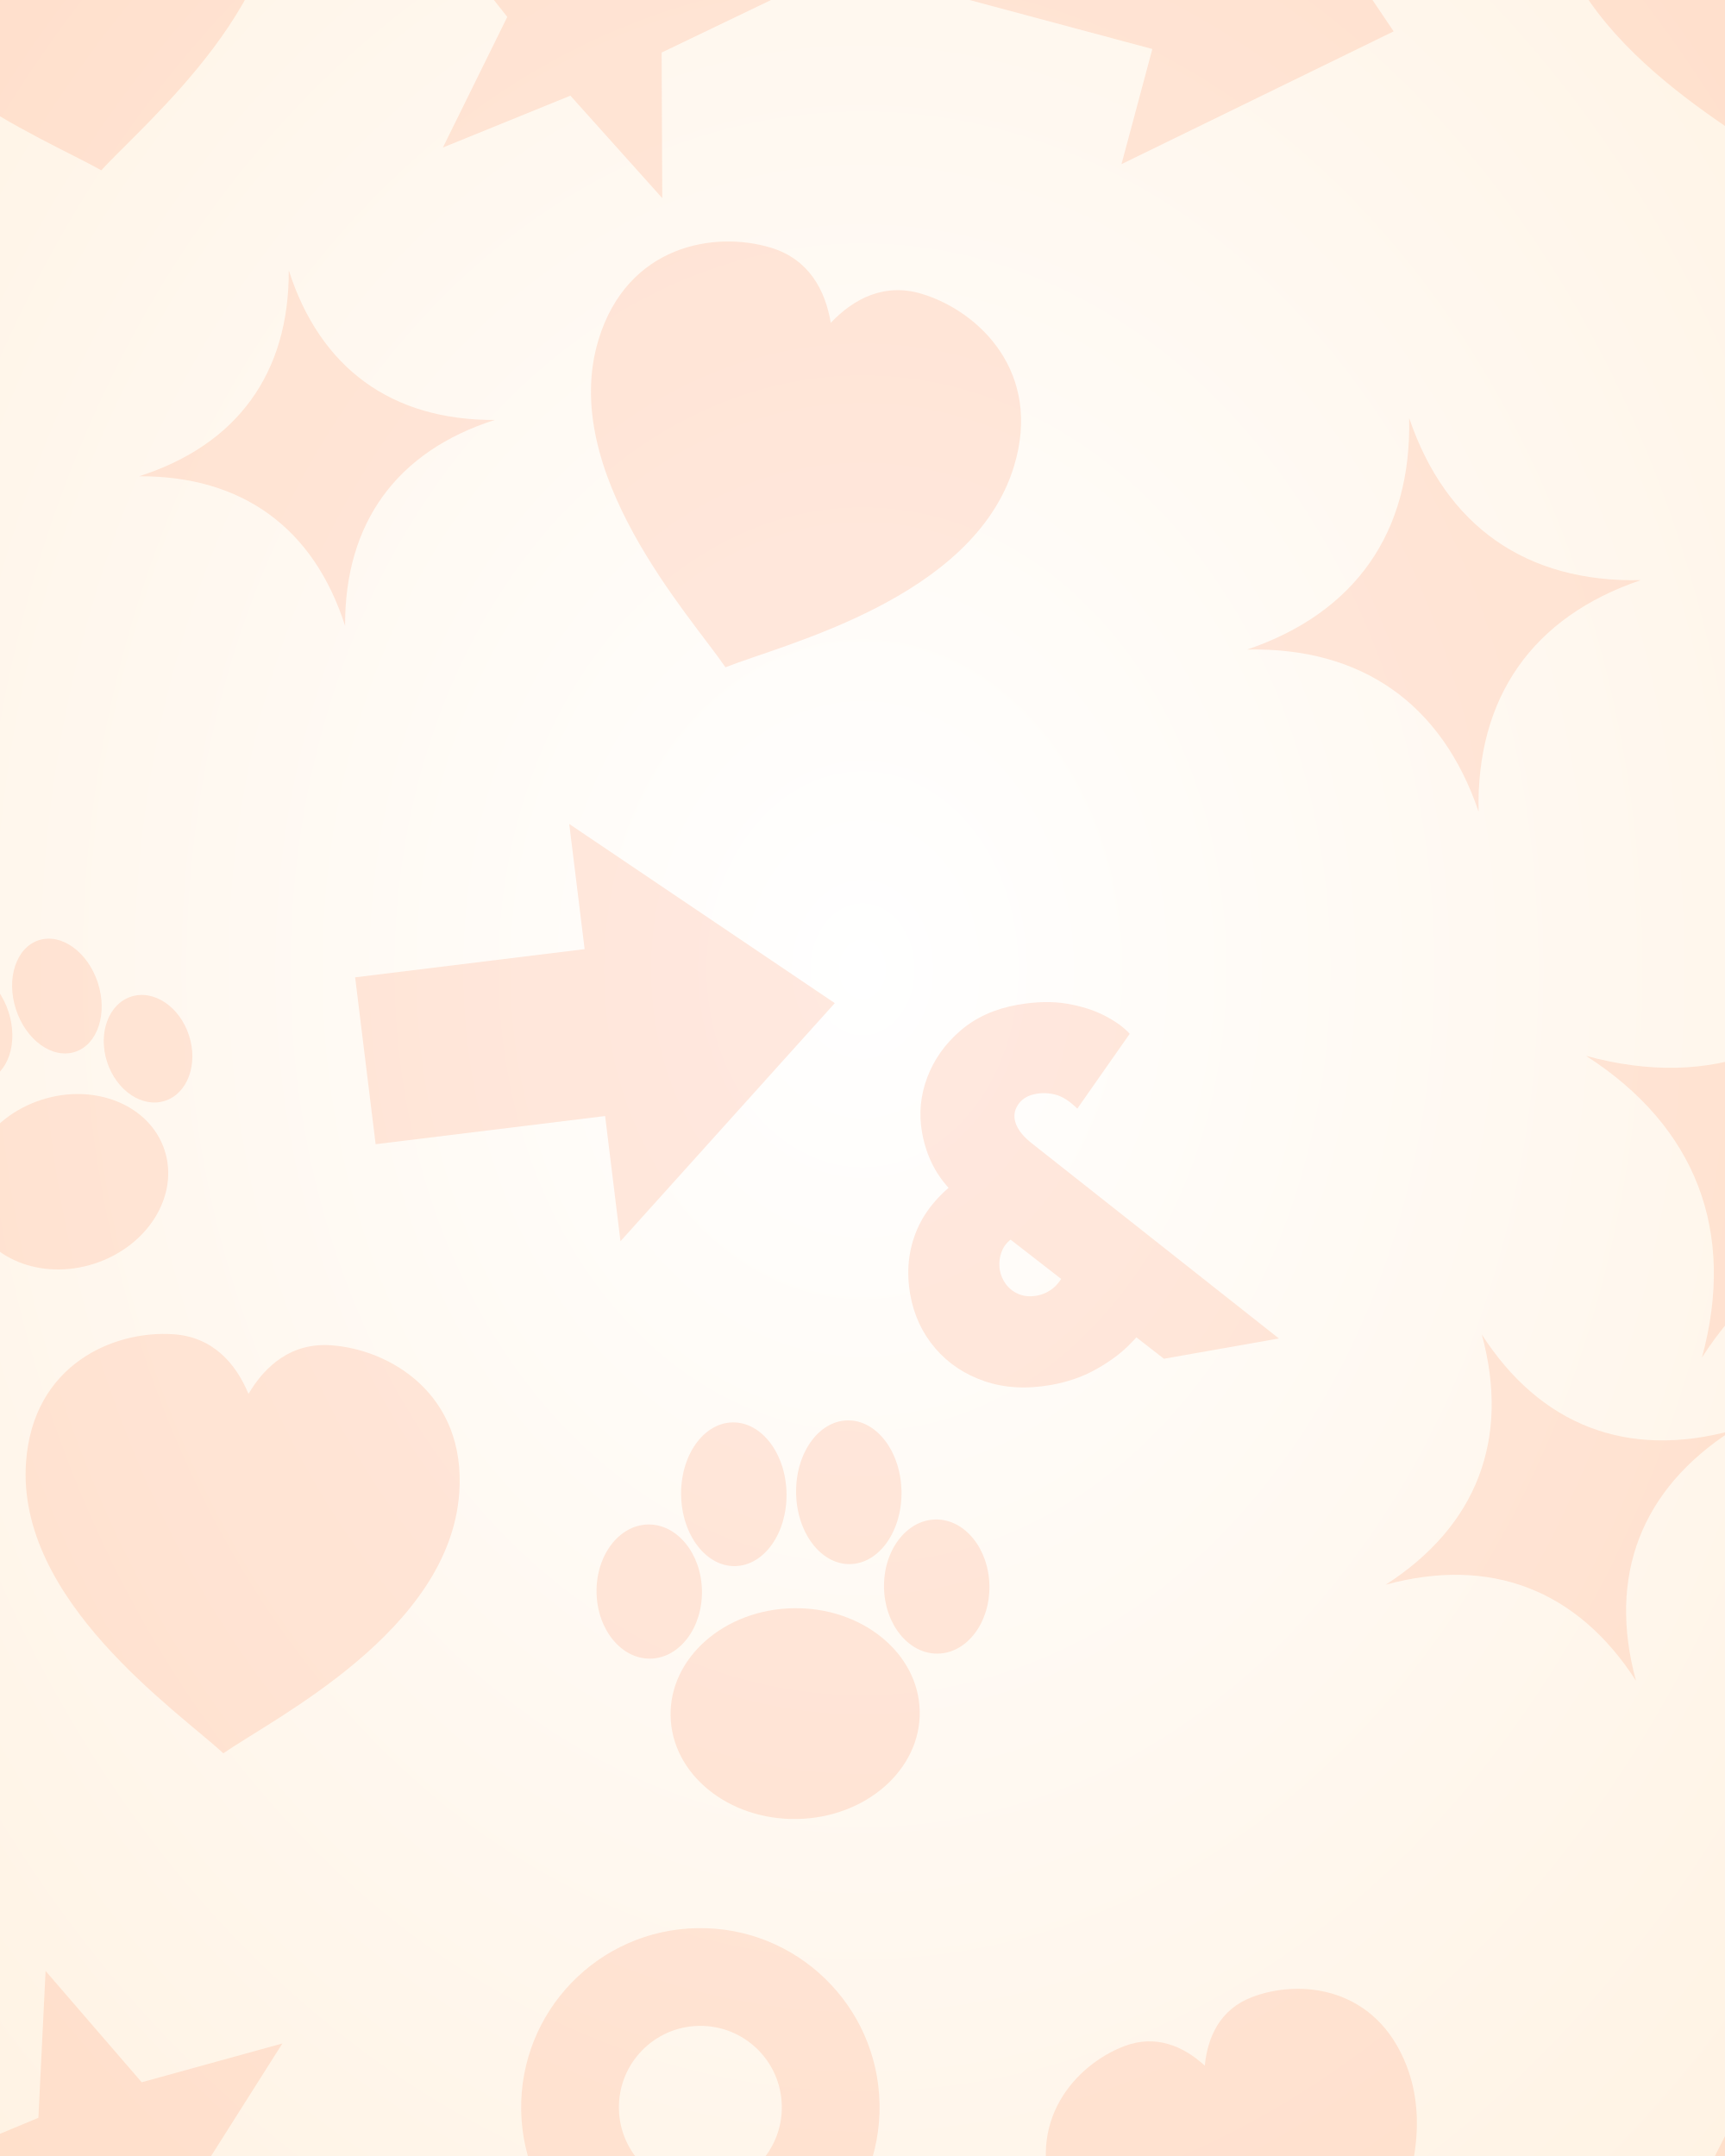
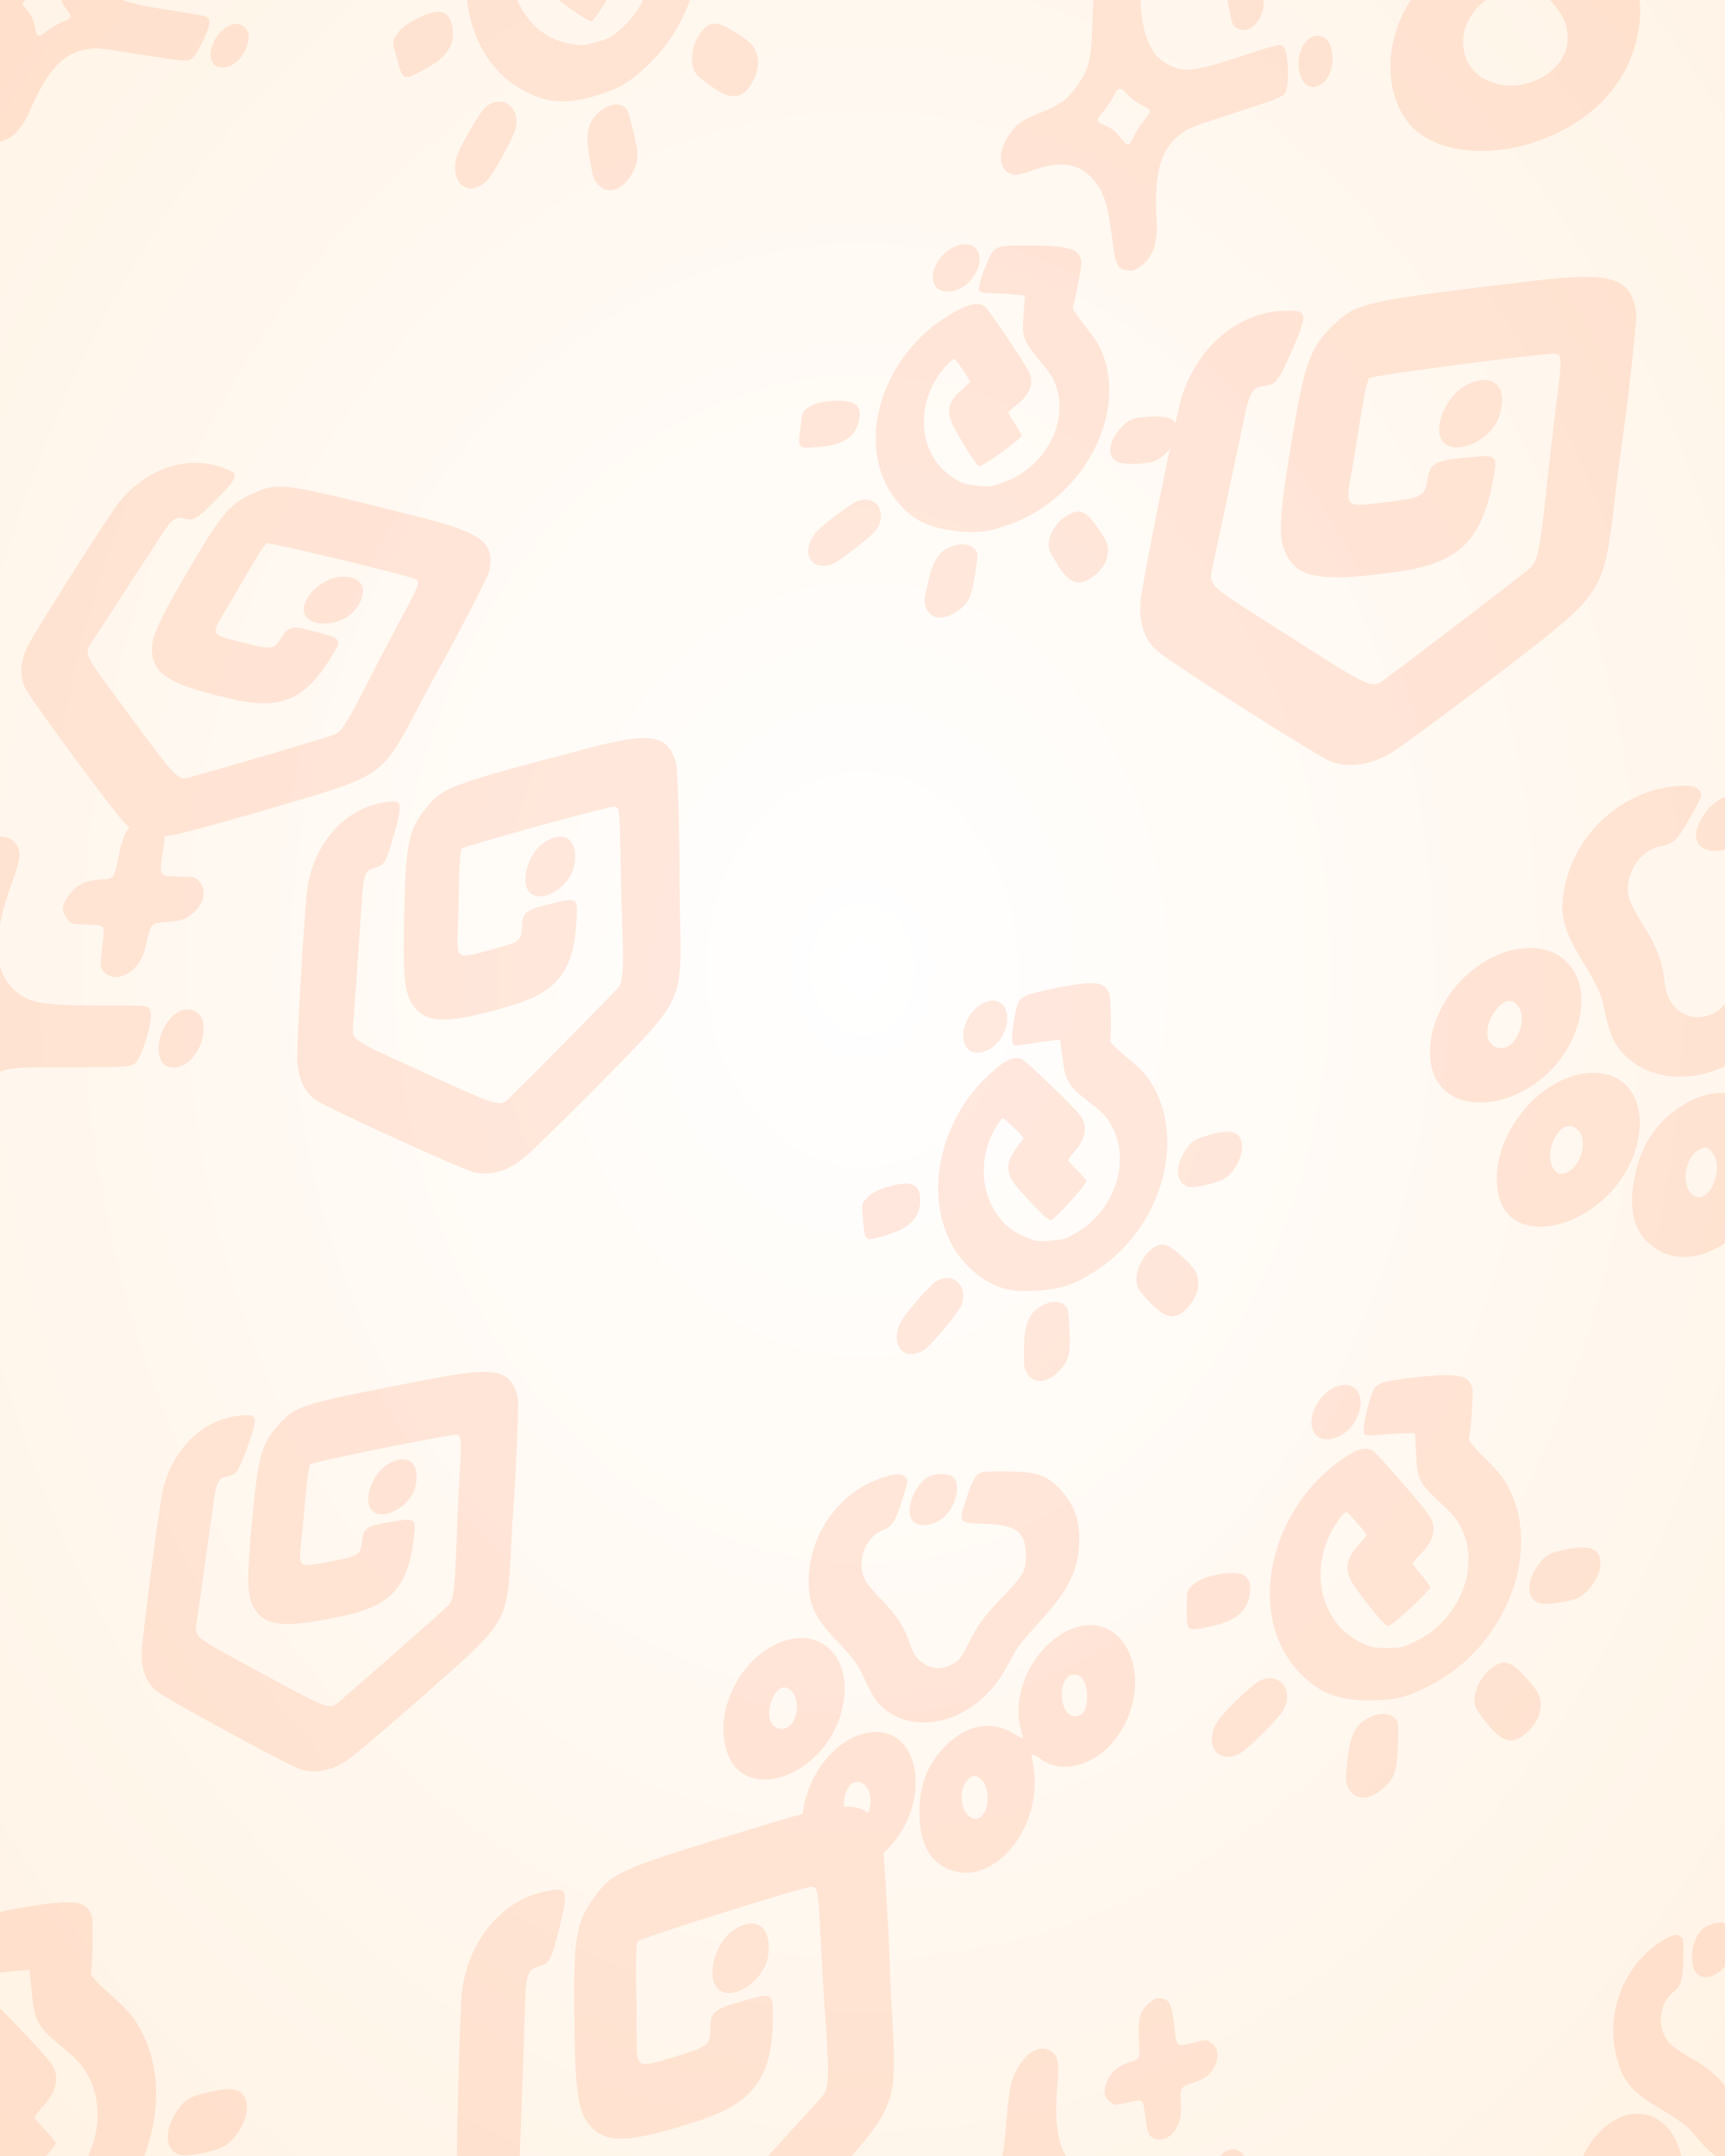
<svg xmlns="http://www.w3.org/2000/svg" width="1080" height="1350" viewBox="0 0 1080 1350">
  <defs>
    <radialGradient id="bg" cx=".5" cy=".45" r=".85">
      <stop offset="0" stop-color="#FFFFFF" />
      <stop offset="1" stop-color="#FFF1E0" />
    </radialGradient>
-     <symbol id="g-sparkle" viewBox="0 0 100 100" overflow="visible">
-       <g fill="currentColor">
-         <path d="M50 4C54 30 70 46 96 50C70 54 54 70 50 96C46 70 30 54 4 50C30 46 46 30 50 4Z" />
-       </g>
-     </symbol>
-     <symbol id="g-heart" viewBox="0 0 100 100" overflow="visible">
-       <g fill="currentColor">
-         <path d="M50 90C40 82 6 62 6 34C6 14 22 6 34 6C42 6 47 11 50 17C53 11 58 6 66 6C78 6 94 14 94 34C94 62 60 82 50 90Z" />
-       </g>
-     </symbol>
-     <symbol id="g-ring" viewBox="0 0 100 100" overflow="visible">
-       <g fill="currentColor">
-         <path fill-rule="evenodd" d="M50 6a44 44 0 1 1 0 88a44 44 0 1 1 0-88Zm0 24a20 20 0 1 0 0 40a20 20 0 1 0 0-40Z" />
+     <symbol id="g-amp" viewBox="0 0 100 100" overflow="visible">
+       <g transform="scale(0.43478)">
+         <g transform="translate(0,230) scale(0.1,-0.1)" fill="currentColor">
+           <path d="M1833 2090 c-155 -116 -288 -210 -296 -210 -7 0 -75 54 -152 120 -222 190 -318 235 -495 234 -384 -2 -713 -356 -698 -751 5 -152 36 -214 162 -336 91 -88 91 -88 61 -110 -139 -102 -238 -213 -295 -332 -112 -232 -66 -513 102 -635 137 -99 385 -92 603 17 265 133 420 348 433 604 8 161 -36 271 -154 385 -41 39 -74 75 -74 80 1 13 355 264 374 264 8 0 85 -59 171 -130 148 -123 159 -130 179 -117 36 24 235 271 235 292 0 13 -37 51 -114 115 -63 52 -115 99 -114 105 0 5 88 73 195 150 259 185 274 199 274 238 0 42 -46 186 -67 209 -9 10 -23 18 -32 18 -9 -1 -143 -95 -298 -210z m-975 -234 c65 -23 321 -216 322 -242 0 -14 -364 -284 -383 -284 -19 0 -220 162 -246 198 -73 104 -33 264 80 320 53 26 164 30 227 8z m-117 -1012 c121 -88 162 -139 175 -221 25 -156 -161 -306 -338 -272 -177 32 -234 239 -107 383 45 51 176 156 195 156 7 0 40 -21 75 -46z M2071 1389 c-80 -24 -191 -173 -191 -258 0 -156 222 -95 306 84 54 113 -7 205 -115 174z" />
+         </g>
      </g>
    </symbol>
    <symbol id="g-paw" viewBox="0 0 100 100" overflow="visible">
-       <g fill="currentColor">
-         <ellipse cx="50" cy="66" rx="26" ry="22" />
-         <ellipse cx="20" cy="40" rx="11" ry="14" />
-         <ellipse cx="38" cy="20" rx="11" ry="15" />
-         <ellipse cx="62" cy="20" rx="11" ry="15" />
-         <ellipse cx="80" cy="40" rx="11" ry="14" />
+       <g transform="scale(0.38911)">
+         <g transform="translate(0,257) scale(0.1,-0.1)" fill="currentColor">
+           <path d="M1619 2533 c-43 -7 -65 -42 -105 -167 -49 -155 -54 -150 117 -156 199 -7 254 -51 254 -200 0 -97 -12 -118 -144 -255 -115 -119 -159 -180 -215 -294 -42 -87 -58 -107 -108 -132 -105 -53 -220 7 -258 136 -27 91 -83 179 -171 267 -47 47 -96 106 -108 130 -54 112 1 265 111 308 61 24 77 48 120 182 39 124 40 130 23 148 -24 27 -61 25 -152 -5 -249 -84 -434 -329 -450 -596 -11 -181 25 -265 183 -429 69 -73 119 -134 133 -165 77 -164 96 -197 138 -236 163 -150 435 -126 633 58 70 65 117 131 185 261 26 51 72 109 152 195 184 197 251 323 260 493 9 149 -26 252 -118 349 -83 88 -144 109 -314 111 -77 1 -152 0 -166 -3z M1274 2501 c-88 -54 -144 -212 -96 -270 42 -53 155 -31 217 42 65 76 82 197 32 232 -31 22 -115 19 -153 -4z M2209 1567 c-244 -69 -423 -389 -356 -637 9 -30 14 -56 13 -58 -2 -1 -29 13 -61 32 -135 82 -290 53 -420 -78 -118 -119 -170 -260 -163 -443 5 -145 50 -246 131 -300 297 -199 672 234 571 660 -8 35 5 35 57 -2 160 -117 413 -7 526 228 158 328 -16 677 -298 598z m10 -307 c61 -32 66 -215 6 -242 -64 -29 -115 29 -115 129 0 92 51 145 109 113z m-609 -648 c66 -66 39 -242 -37 -242 -88 0 -121 173 -48 246 31 31 50 30 85 -4z M369 1476 c-252 -89 -423 -409 -355 -665 101 -379 656 -168 733 278 50 286 -133 474 -378 387z m56 -310 c59 -60 32 -214 -41 -232 -90 -23 -130 86 -73 198 31 62 74 74 114 34z M828 886 c-245 -101 -401 -447 -313 -697 123 -354 658 -59 682 377 15 263 -153 409 -369 320z m64 -316 c39 -54 32 -152 -17 -204 -87 -94 -169 81 -95 202 26 42 81 43 112 2z" />
+         </g>
      </g>
    </symbol>
-     <symbol id="g-arrow" viewBox="0 0 100 100" overflow="visible">
-       <g fill="currentColor">
-         <path d="M6 34H50V10L96 50L50 90V66H6Z" />
+     <symbol id="g-badge" viewBox="0 0 100 100" overflow="visible">
+       <g transform="scale(0.42017)">
+         <g transform="translate(0,238) scale(0.1,-0.1)" fill="currentColor">
+           <path d="M1825 2340 c-787 -136 -824 -146 -924 -249 -110 -113 -134 -185 -172 -511 -50 -436 -50 -531 4 -611 67 -100 187 -108 540 -38 268 54 373 166 412 442 19 139 22 137 -150 110 -132 -20 -150 -33 -160 -116 -10 -76 -19 -82 -189 -112 -198 -35 -193 -38 -172 131 8 65 22 191 31 279 11 102 22 165 30 174 13 13 814 161 873 161 35 0 36 -16 18 -258 -9 -125 -21 -312 -26 -417 -14 -251 -23 -311 -52 -343 -20 -22 -512 -441 -644 -549 -88 -72 -40 -90 -594 224 -294 167 -287 160 -270 255 12 70 63 397 100 631 31 207 38 221 100 232 53 9 65 26 121 174 70 187 67 198 -51 187 -214 -19 -396 -191 -459 -431 -24 -93 -144 -906 -145 -985 -1 -106 31 -183 97 -231 91 -66 771 -451 838 -474 87 -31 192 -13 286 50 59 39 390 314 633 524 322 280 341 316 365 691 8 124 17 248 20 275 17 164 45 632 39 659 -36 168 -124 190 -499 126z M1551 1838 c-104 -51 -170 -220 -111 -283 63 -67 228 18 260 134 38 137 -32 207 -149 149z" />
+         </g>
      </g>
    </symbol>
-     <symbol id="g-star" viewBox="0 0 100 100" overflow="visible">
-       <g fill="currentColor">
-         <path d="M50 6L62 36L94 38L69 58L77 92L50 73L23 92L31 58L6 38L38 36Z" />
+     <symbol id="g-sparkle" viewBox="0 0 100 100" overflow="visible">
+       <g transform="scale(0.33445)">
+         <g transform="translate(0,299) scale(0.1,-0.1)" fill="currentColor">
+           <path d="M1915 2771 c-82 -50 -107 -108 -113 -261 -5 -134 -6 -136 -83 -151 -83 -16 -142 -58 -173 -121 -35 -69 -33 -102 5 -140 30 -30 31 -31 102 -23 145 16 131 28 137 -113 5 -122 5 -124 34 -149 57 -49 152 -9 197 84 17 35 25 72 29 140 6 109 6 109 103 132 90 21 117 38 157 93 44 60 43 135 -1 172 -35 30 -29 29 -135 14 -115 -16 -114 -17 -114 139 0 137 -11 176 -56 193 -36 14 -55 12 -89 -9z M1045 2506 c-54 -25 -111 -84 -147 -153 -38 -72 -48 -113 -102 -391 -41 -208 -69 -273 -162 -371 -84 -89 -152 -125 -301 -157 -137 -30 -182 -53 -250 -128 -87 -95 -105 -207 -42 -260 36 -30 63 -32 172 -11 235 45 368 -9 448 -180 39 -83 49 -169 43 -379 -7 -210 1 -235 75 -257 36 -11 45 -9 94 15 100 49 150 144 168 318 33 340 110 499 279 581 63 31 69 32 448 92 295 47 314 52 333 87 36 67 59 276 34 314 -20 32 -7 32 -340 -21 -276 -44 -369 -45 -450 -3 -176 92 -221 285 -151 647 31 162 29 199 -14 243 -32 32 -83 37 -135 14z m-68 -1043 c22 -33 61 -73 89 -91 64 -44 64 -49 -2 -106 -31 -27 -72 -73 -91 -103 -42 -65 -58 -66 -93 -1 -33 60 -56 85 -107 115 -55 32 -54 41 7 92 28 24 69 67 91 97 50 68 58 67 106 -3z M2300 1644 c-116 -98 -110 -334 9 -334 103 0 182 139 157 275 -16 83 -101 113 -166 59z" />
+         </g>
      </g>
    </symbol>
-     <symbol id="g-amp" viewBox="0 0 100 100" overflow="visible">
-       <g fill="currentColor">
-         <path transform="translate(-0.5 98.4) scale(0.1359 -0.1359)" d="M490 0 174 349Q136 392 120.5 430.0Q105 468 105 513Q105 568 133.5 616.0Q162 664 212.5 694.0Q263 724 330 724Q384 724 424.5 709.5Q465 695 493.0 673.5Q521 652 534 631L409 506Q391 531 373.0 539.5Q355 548 335 548Q313 548 299.5 535.5Q286 523 286 506Q286 495 291.5 483.0Q297 471 308 458L716 0ZM266 -12Q194 -12 140.5 17.5Q87 47 57.5 97.0Q28 147 28 208Q28 276 63.0 329.5Q98 383 171 416L251 284Q228 277 217.5 260.0Q207 243 207 224Q207 209 214.0 195.0Q221 181 235.0 172.0Q249 163 269 163Q286 163 302.0 171.5Q318 180 334 203L469 74Q455 56 425.5 36.0Q396 16 355.0 2.0Q314 -12 266 -12Z" />
-       </g>
-     </symbol>
-     <symbol id="g-bang" viewBox="0 0 100 100" overflow="visible">
-       <g fill="currentColor">
-         <path transform="translate(29.2 98.4) scale(0.1344 -0.1344)" d="M82 283 47 732H262L227 283ZM155 -12Q108 -12 77.0 20.0Q46 52 46 98Q46 145 77.0 177.0Q108 209 155 209Q202 209 232.5 177.0Q263 145 263 98Q263 52 232.5 20.0Q202 -12 155 -12Z" />
+     <symbol id="g-sun" viewBox="0 0 100 100" overflow="visible">
+       <g transform="scale(0.37594)">
+         <g transform="translate(0,266) scale(0.1,-0.1)" fill="currentColor">
+           <path d="M1411 2639 c-184 -24 -198 -32 -227 -124 -29 -91 -49 -199 -40 -221 6 -15 16 -16 109 -9 56 5 127 9 157 9 l55 1 6 -125 c7 -164 18 -186 150 -310 87 -80 107 -105 138 -169 116 -244 -18 -572 -287 -703 -84 -41 -90 -43 -183 -43 -90 0 -99 2 -171 38 -227 112 -312 404 -193 664 31 69 94 155 109 151 13 -3 126 -133 126 -144 0 -3 -22 -30 -49 -60 -89 -97 -93 -170 -18 -275 90 -125 182 -234 202 -237 22 -3 266 222 265 245 0 6 -25 40 -55 76 -30 35 -55 68 -55 74 0 5 22 31 50 58 82 81 103 162 59 234 -37 61 -338 407 -364 419 -53 24 -115 1 -225 -83 -446 -342 -556 -986 -227 -1320 126 -127 238 -170 442 -170 155 1 221 17 370 92 468 235 708 822 503 1236 -34 68 -59 100 -150 190 -74 74 -107 114 -104 125 11 39 28 282 22 315 -4 22 -18 46 -37 61 -39 33 -157 34 -378 5z M952 2579 c-119 -59 -180 -231 -106 -300 57 -53 179 -11 236 81 95 153 14 290 -130 219z M2415 1564 c-94 -18 -120 -30 -156 -72 -101 -115 -102 -249 -2 -268 48 -9 187 13 233 36 73 37 139 139 140 213 0 97 -59 122 -215 91z M224 1406 c-78 -15 -126 -36 -166 -74 -27 -25 -28 -28 -28 -144 0 -143 -3 -141 152 -108 162 34 237 101 246 218 8 107 -49 137 -204 108z M1975 838 c-108 -59 -170 -212 -118 -288 134 -196 210 -230 310 -137 59 55 87 109 87 173 0 61 -20 96 -115 197 -68 71 -110 85 -164 55z M491 740 c-51 -23 -249 -217 -276 -270 -75 -145 13 -256 148 -189 51 26 257 232 280 281 59 125 -33 233 -152 178z M1185 511 c-94 -42 -129 -111 -146 -282 -12 -117 -11 -127 7 -164 38 -79 130 -81 216 -5 75 65 90 111 96 277 4 141 4 141 -21 167 -32 32 -92 35 -152 7z" />
+         </g>
      </g>
    </symbol>
  </defs>
  <rect width="1080" height="1350" fill="url(#bg)" />
  <g color="#FF9C70" opacity="0.22">
-     <use href="#g-heart" width="317" height="317" transform="translate(-115 -177) rotate(-9 158 158)" />
-     <use href="#g-star" width="261" height="261" transform="translate(240 -129) rotate(13 131 131)" />
-     <use href="#g-arrow" width="311" height="311" transform="translate(579 -173) rotate(15 155 155)" />
-     <use href="#g-heart" width="326" height="326" transform="translate(953 -186) rotate(-3 163 163)" />
-     <use href="#g-sparkle" width="245" height="245" transform="translate(76 158) rotate(-9 123 123)" />
-     <use href="#g-heart" width="309" height="309" transform="translate(336 145) rotate(17 154 154)" />
-     <use href="#g-sparkle" width="272" height="272" transform="translate(768 249) rotate(-10 136 136)" />
-     <use href="#g-bang" width="257" height="257" transform="translate(1094 182) rotate(11 128 128)" />
-     <use href="#g-paw" width="245" height="245" transform="translate(-92 580) rotate(-18 123 123)" />
-     <use href="#g-arrow" width="329" height="329" transform="translate(208 482) rotate(-7 165 165)" />
-     <use href="#g-amp" width="238" height="238" transform="translate(552 625) rotate(-10 119 119)" />
-     <use href="#g-sparkle" width="311" height="311" transform="translate(968 564) rotate(24 156 156)" />
-     <use href="#g-heart" width="309" height="309" transform="translate(-6 820) rotate(4 154 154)" />
-     <use href="#g-paw" width="300" height="300" transform="translate(347 875) rotate(-1 150 150)" />
-     <use href="#g-sparkle" width="258" height="258" transform="translate(847 815) rotate(-24 129 129)" />
-     <use href="#g-ring" width="294" height="294" transform="translate(1090 872) rotate(-14 147 147)" />
-     <use href="#g-star" width="285" height="285" transform="translate(-73 1210) rotate(-19 143 143)" />
-     <use href="#g-ring" width="255" height="255" transform="translate(311 1192) rotate(-1 128 128)" />
-     <use href="#g-heart" width="268" height="268" transform="translate(652 1242) rotate(-21 134 134)" />
-     <use href="#g-star" width="311" height="311" transform="translate(939 1266) rotate(5 156 156)" />
+     <use href="#g-sparkle" width="244" height="244" transform="translate(-44 -115) rotate(18 122 122)" />
+     <use href="#g-sun" width="260" height="260" transform="translate(237 -141) rotate(-16 130 130)" />
+     <use href="#g-sparkle" width="261" height="261" transform="translate(620 -81) rotate(-9 131 131)" />
+     <use href="#g-amp" width="290" height="290" transform="translate(875 -183) rotate(8 145 145)" />
+     <use href="#g-badge" width="256" height="256" transform="translate(22 281) rotate(24 128 128)" />
+     <use href="#g-sun" width="240" height="240" transform="translate(499 150) rotate(7 120 120)" />
+     <use href="#g-badge" width="314" height="314" transform="translate(711 166) rotate(3 157 157)" />
+     <use href="#g-amp" width="248" height="248" transform="translate(1080 222) rotate(-12 124 124)" />
+     <use href="#g-sparkle" width="312" height="312" transform="translate(-130 480) rotate(9 156 156)" />
+     <use href="#g-badge" width="264" height="264" transform="translate(176 470) rotate(-5 132 132)" />
+     <use href="#g-sun" width="246" height="246" transform="translate(536 618) rotate(-5 123 123)" />
+     <use href="#g-paw" width="300" height="300" transform="translate(902 488) rotate(12 150 150)" />
+     <use href="#g-badge" width="249" height="249" transform="translate(83 860) rotate(-1 125 125)" />
+     <use href="#g-paw" width="258" height="258" transform="translate(453 918) rotate(0 129 129)" />
+     <use href="#g-sun" width="265" height="265" transform="translate(740 861) rotate(-0 133 133)" />
+     <use href="#g-amp" width="283" height="283" transform="translate(1187 915) rotate(23 142 142)" />
+     <use href="#g-sun" width="300" height="300" transform="translate(-141 1193) rotate(-3 150 150)" />
+     <use href="#g-badge" width="304" height="304" transform="translate(272 1144) rotate(-7 152 152)" />
+     <use href="#g-sparkle" width="265" height="265" transform="translate(563 1237) rotate(-6 133 133)" />
+     <use href="#g-paw" width="252" height="252" transform="translate(973 1197) rotate(-16 126 126)" />
  </g>
</svg>
